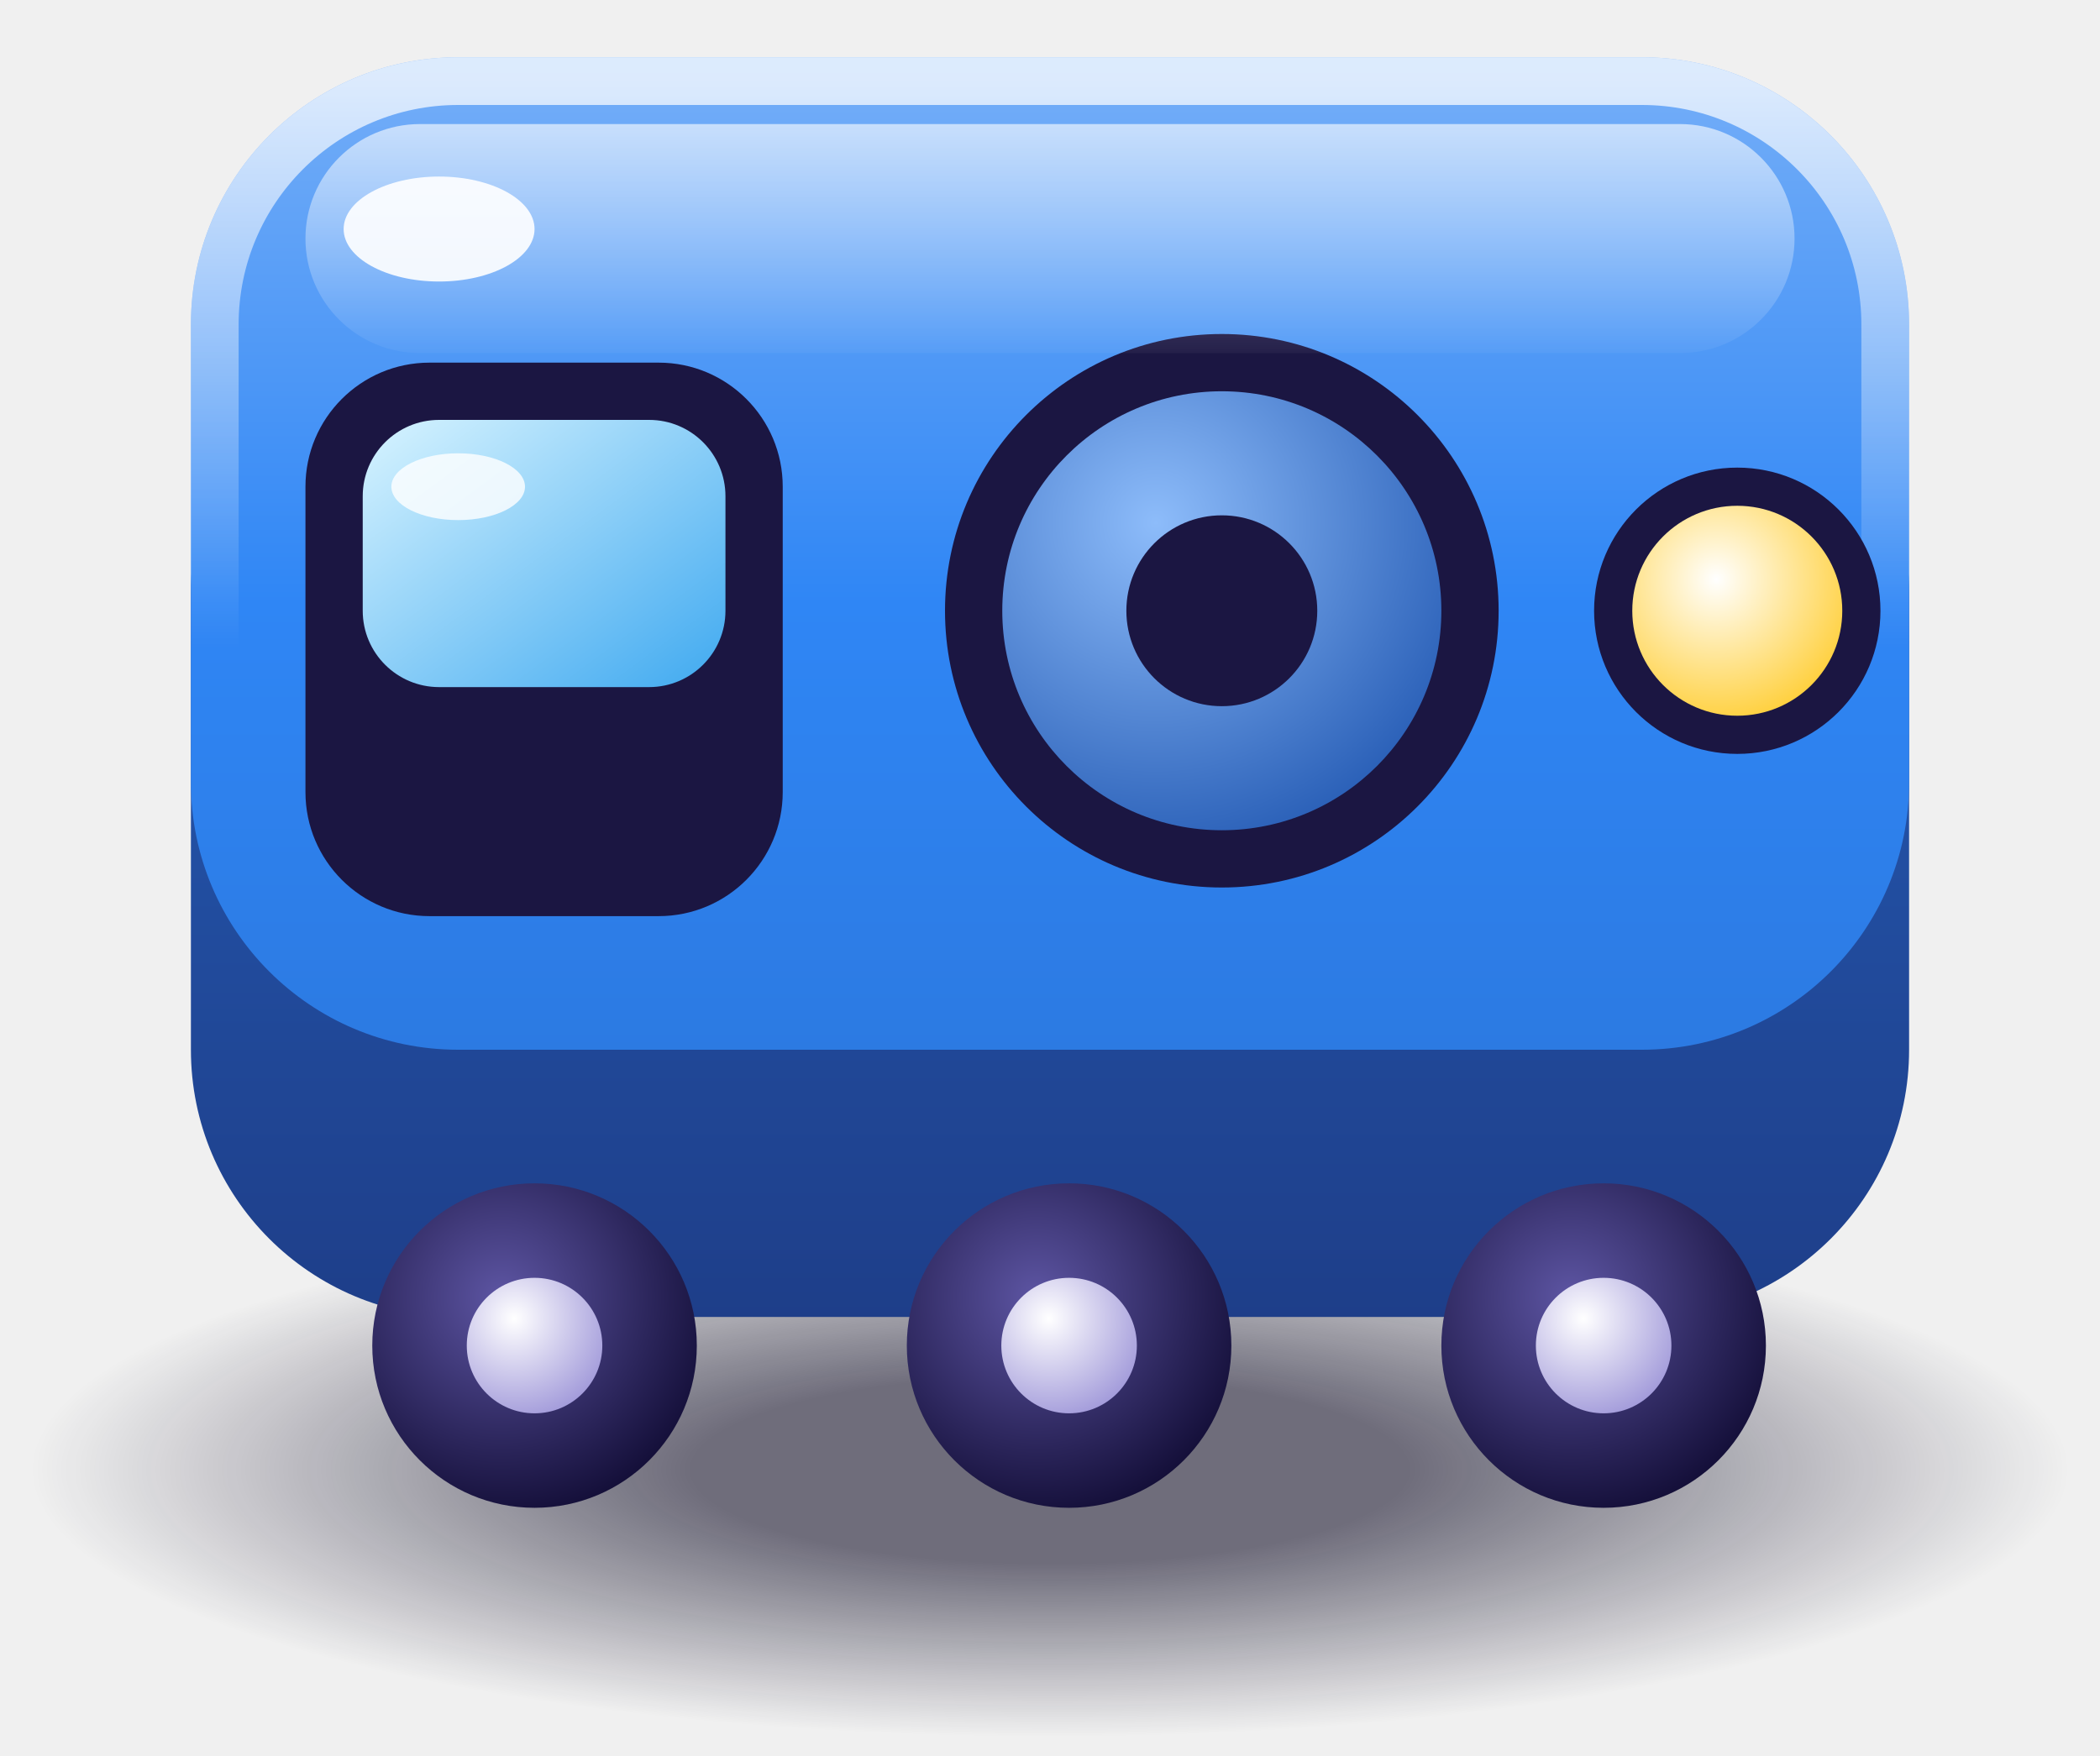
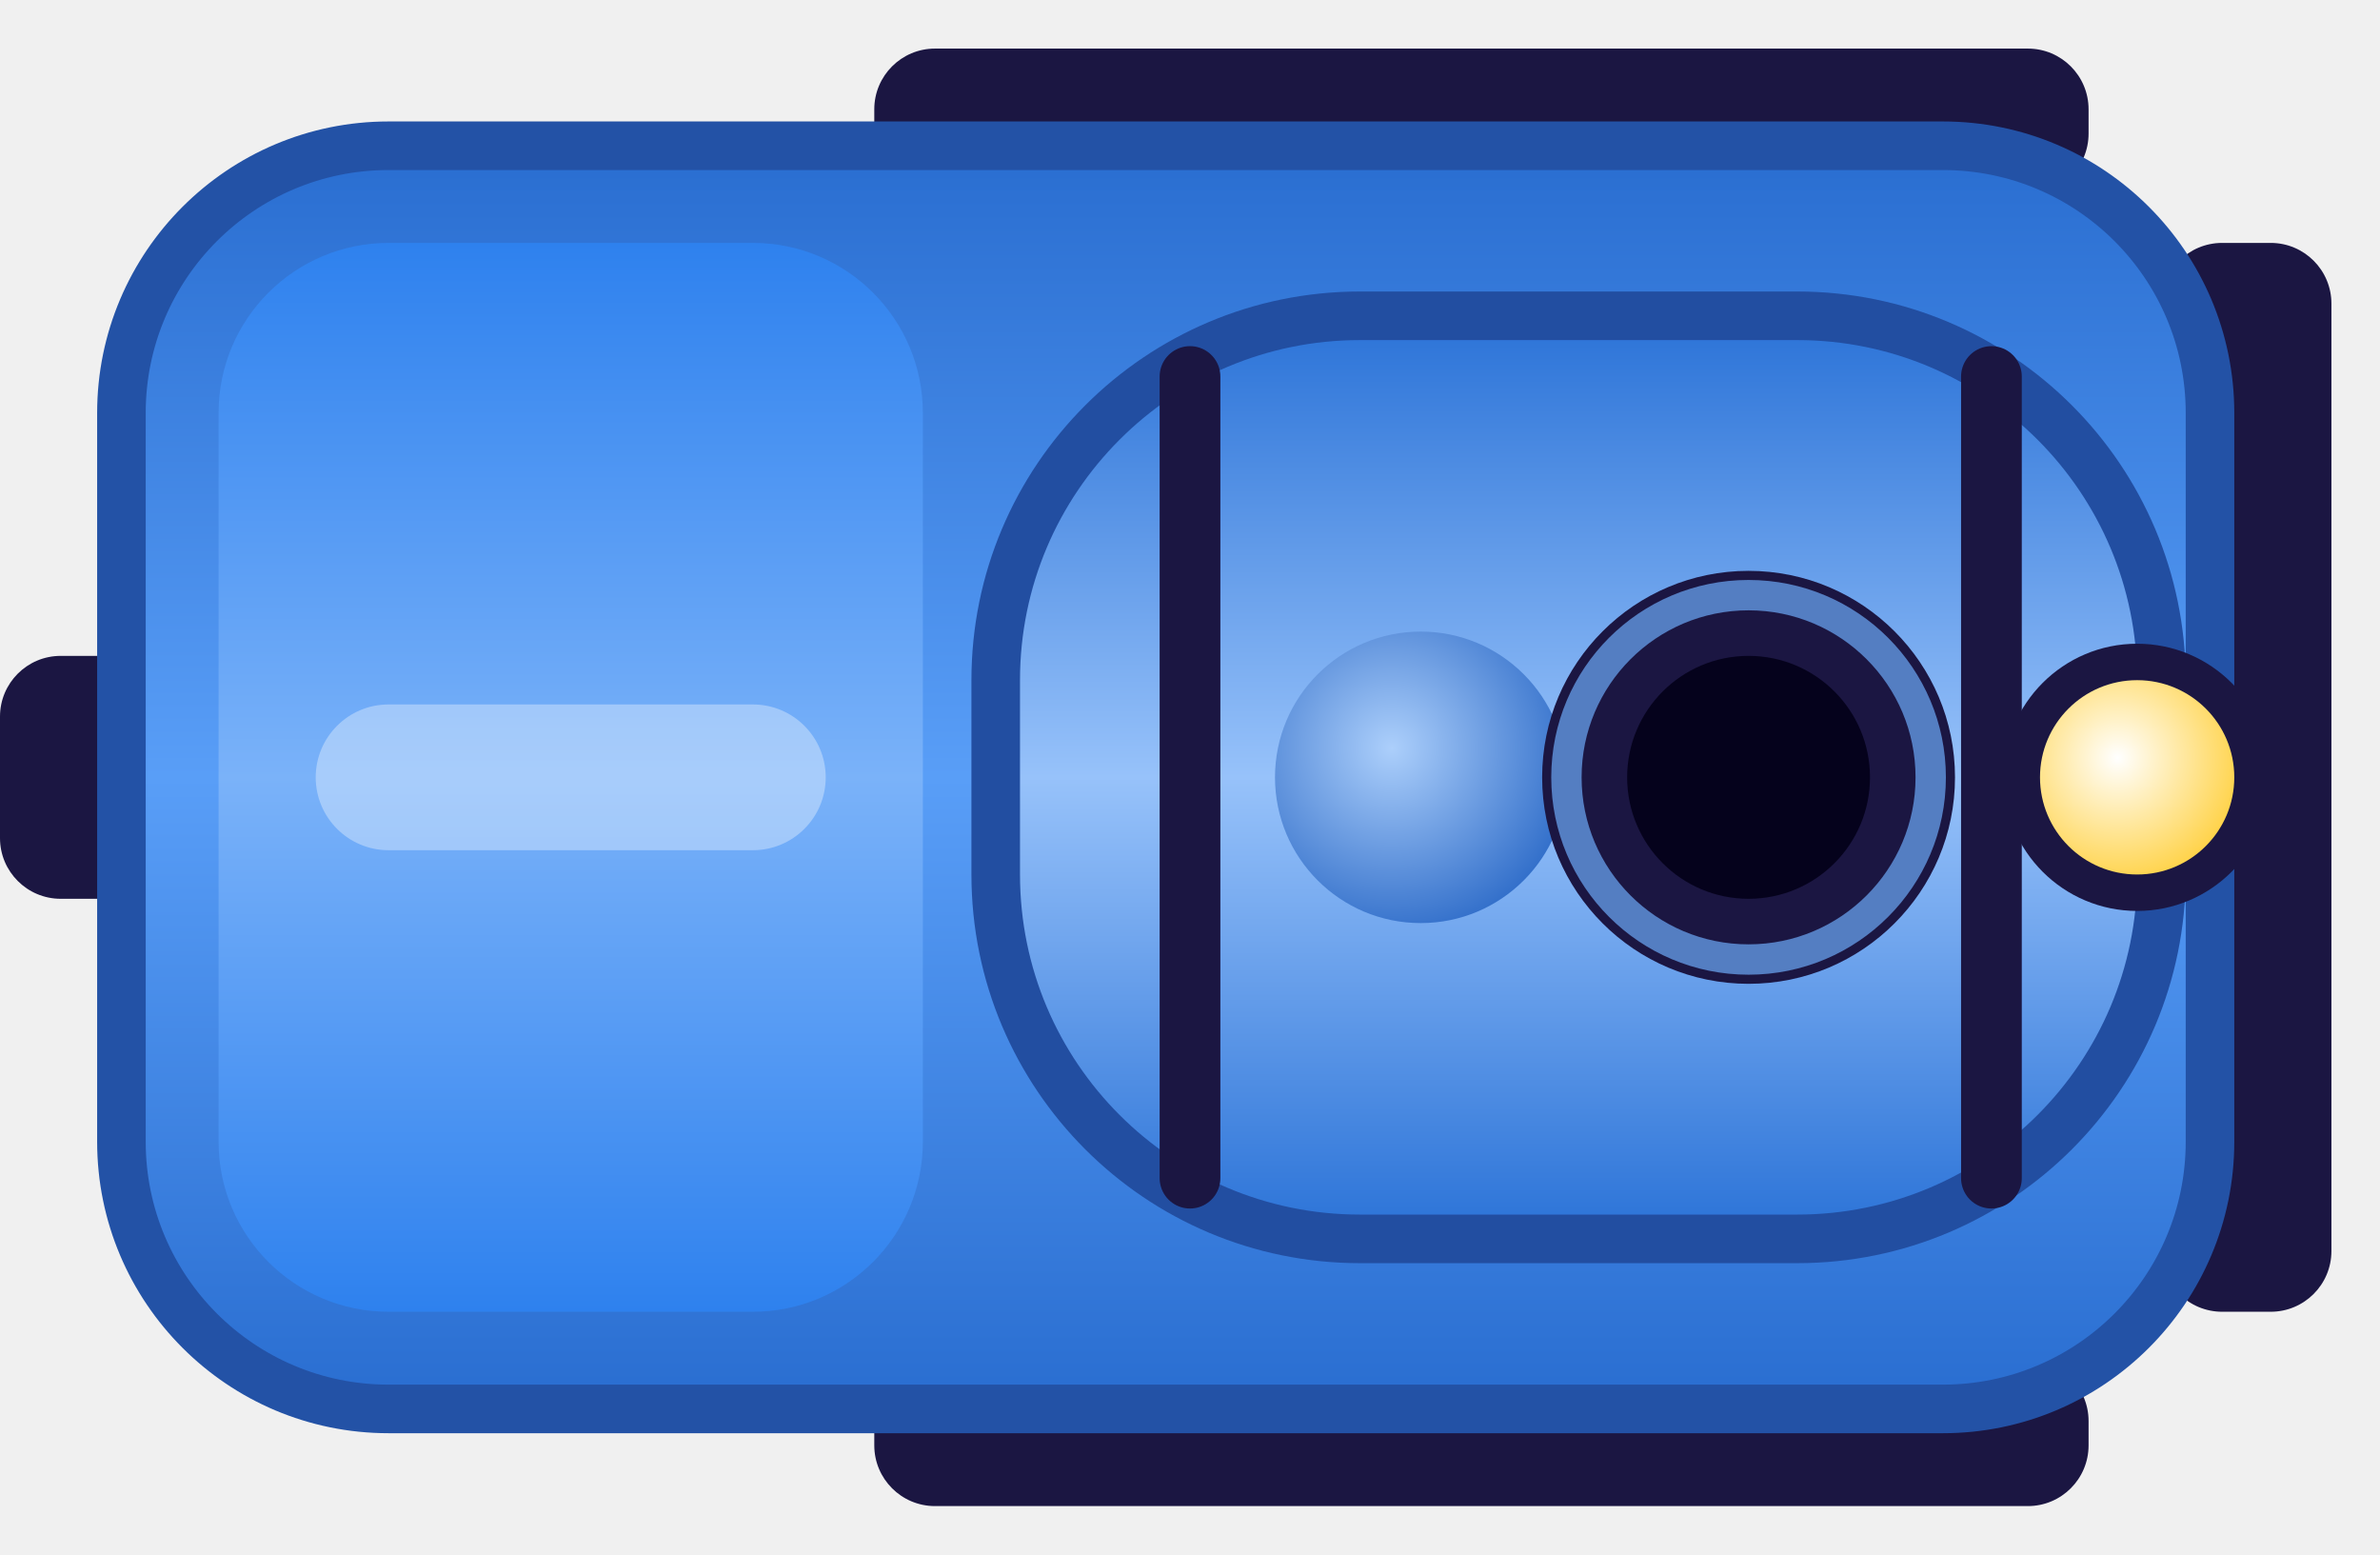
- <svg xmlns="http://www.w3.org/2000/svg" width="220" height="184" viewBox="0 0 220 184">
+ <svg xmlns="http://www.w3.org/2000/svg" width="196" height="128" viewBox="0 0 196 128">
  <defs>
-     <linearGradient id="top" x1="0" y1="0" x2="0" y2="1">
-       <stop offset="0" stop-color="#76aff8" />
-       <stop offset="0.55" stop-color="#2f86f5" />
-       <stop offset="1" stop-color="#2c7ae2" />
+     <linearGradient id="roof" gradientUnits="userSpaceOnUse" x1="0" y1="12" x2="0" y2="116">
+       <stop offset="0" stop-color="#296dd0" stop-opacity="1" />
+       <stop offset="0.5" stop-color="#599ef7" stop-opacity="1" />
+       <stop offset="1" stop-color="#296dd0" stop-opacity="1" />
    </linearGradient>
-     <linearGradient id="side" x1="0" y1="0" x2="0" y2="1">
-       <stop offset="0" stop-color="#2661bd" />
-       <stop offset="1" stop-color="#1e3e89" />
+     <linearGradient id="panel" gradientUnits="userSpaceOnUse" x1="0" y1="20" x2="0" y2="108">
+       <stop offset="0" stop-color="#2e81ee" stop-opacity="1" />
+       <stop offset="0.5" stop-color="#7ab2f9" stop-opacity="1" />
+       <stop offset="1" stop-color="#2e81ee" stop-opacity="1" />
    </linearGradient>
-     <linearGradient id="panel" x1="0" y1="0" x2="0" y2="1">
-       <stop offset="0" stop-color="#2766c4" />
-       <stop offset="1" stop-color="#4895f6" />
+     <linearGradient id="boiler" gradientUnits="userSpaceOnUse" x1="0" y1="26" x2="0" y2="102">
+       <stop offset="0" stop-color="#2a72d7" stop-opacity="1" />
+       <stop offset="0.5" stop-color="#97c2fa" stop-opacity="1" />
+       <stop offset="1" stop-color="#2a72d7" stop-opacity="1" />
    </linearGradient>
-     <linearGradient id="rim" x1="0" y1="0" x2="0" y2="1">
-       <stop offset="0" stop-color="#ffffff" stop-opacity="0.75" />
-       <stop offset="0.6" stop-color="#ffffff" stop-opacity="0" />
-     </linearGradient>
-     <linearGradient id="gloss" x1="0" y1="0" x2="0" y2="1">
-       <stop offset="0" stop-color="#ffffff" stop-opacity="0.62" />
-       <stop offset="1" stop-color="#ffffff" stop-opacity="0.04" />
-     </linearGradient>
-     <radialGradient id="shadow" cx="0.5" cy="0.5" r="0.5">
-       <stop offset="0.35" stop-color="#05021c" stop-opacity="0.55" />
-       <stop offset="1" stop-color="#05021c" stop-opacity="0" />
+     <radialGradient id="dome" cx="0.4" cy="0.4" r="0.7">
+       <stop offset="0" stop-color="#accffb" />
+       <stop offset="1" stop-color="#2867c6" />
    </radialGradient>
-     <radialGradient id="wheel" cx="0.4" cy="0.35" r="0.7">
-       <stop offset="0" stop-color="#5d55a3" />
-       <stop offset="1" stop-color="#120d36" />
-     </radialGradient>
-     <radialGradient id="hub" cx="0.35" cy="0.3" r="0.8">
-       <stop offset="0" stop-color="#ffffff" />
-       <stop offset="1" stop-color="#9d95d8" />
-     </radialGradient>
-     <radialGradient id="dome" cx="0.35" cy="0.3" r="0.8">
-       <stop offset="0" stop-color="#8dbcfa" />
-       <stop offset="1" stop-color="#255bb4" />
-     </radialGradient>
-     <linearGradient id="glass" x1="0" y1="0" x2="1" y2="1">
-       <stop offset="0" stop-color="#d8f4ff" />
-       <stop offset="1" stop-color="#3fa9f0" />
-     </linearGradient>
-     <radialGradient id="lamp" cx="0.4" cy="0.35" r="0.7">
+     <radialGradient id="lamp" cx="0.4" cy="0.4" r="0.7">
      <stop offset="0" stop-color="#ffffff" />
      <stop offset="1" stop-color="#ffcf3a" />
    </radialGradient>
  </defs>
-   <ellipse cx="110.0" cy="154" rx="108.0" ry="28" fill="url(#shadow)" />
-   <rect x="20" y="34" width="180" height="104" rx="28" fill="url(#side)" />
-   <circle cx="56" cy="141" r="17" fill="url(#wheel)" />
-   <circle cx="56" cy="141" r="7.1" fill="url(#hub)" />
-   <circle cx="112" cy="141" r="17" fill="url(#wheel)" />
-   <circle cx="112" cy="141" r="7.1" fill="url(#hub)" />
-   <circle cx="168" cy="141" r="17" fill="url(#wheel)" />
-   <circle cx="168" cy="141" r="7.1" fill="url(#hub)" />
-   <rect x="20" y="6" width="180" height="104" rx="28" fill="url(#top)" />
-   <rect x="22.5" y="8.5" width="175" height="99" rx="25.5" fill="none" stroke="url(#rim)" stroke-width="5" />
-   <rect x="32" y="38" width="50" height="58" rx="13" fill="#1b1642" />
-   <rect x="38" y="44" width="38" height="28" rx="8" fill="url(#glass)" />
-   <ellipse cx="48" cy="51" rx="7" ry="3.5" fill="#ffffff" fill-opacity="0.8" />
-   <circle cx="128" cy="64" r="29" fill="#1b1642" />
-   <circle cx="128" cy="64" r="23" fill="url(#dome)" />
-   <circle cx="128" cy="64" r="10" fill="#1b1642" />
-   <circle cx="182" cy="64" r="15" fill="#1b1642" />
-   <circle cx="182" cy="64" r="11" fill="url(#lamp)" />
-   <rect x="32" y="13" width="156" height="24" rx="12" fill="url(#gloss)" />
-   <ellipse cx="46" cy="24" rx="10" ry="5.5" fill="#ffffff" fill-opacity="0.9" />
+   <rect x="72" y="4" width="100" height="12" rx="5" fill="#1b1642" />
+   <rect x="72" y="112" width="100" height="12" rx="5" fill="#1b1642" />
+   <rect x="0" y="54" width="14" height="20" rx="5" fill="#1b1642" />
+   <rect x="178" y="20" width="14" height="88" rx="5" fill="#1b1642" />
+   <rect x="10" y="12" width="172" height="104" rx="22" fill="url(#roof)" stroke="#2352a6" stroke-width="4" />
+   <rect x="18" y="20" width="58" height="88" rx="14" fill="url(#panel)" />
+   <rect x="26" y="58" width="42" height="12" rx="6" fill="#ffffff" fill-opacity="0.34" />
+   <rect x="82" y="26" width="96" height="76" rx="30" fill="url(#boiler)" stroke="#224ea1" stroke-width="4" />
+   <line x1="98" y1="31" x2="98" y2="97" stroke="#1b1642" stroke-width="5" stroke-linecap="round" />
+   <line x1="164" y1="31" x2="164" y2="97" stroke="#1b1642" stroke-width="5" stroke-linecap="round" />
+   <circle cx="117" cy="64" r="12" fill="url(#dome)" />
+   <circle cx="144" cy="64" r="17" fill="#1b1642" />
+   <circle cx="144" cy="64" r="10" fill="#05021c" />
+   <circle cx="144" cy="64" r="15" fill="none" stroke="#6daaf8" stroke-width="2.5" stroke-opacity="0.7" />
+   <circle cx="176" cy="64" r="11" fill="#1b1642" />
+   <circle cx="176" cy="64" r="8" fill="url(#lamp)" />
</svg>
